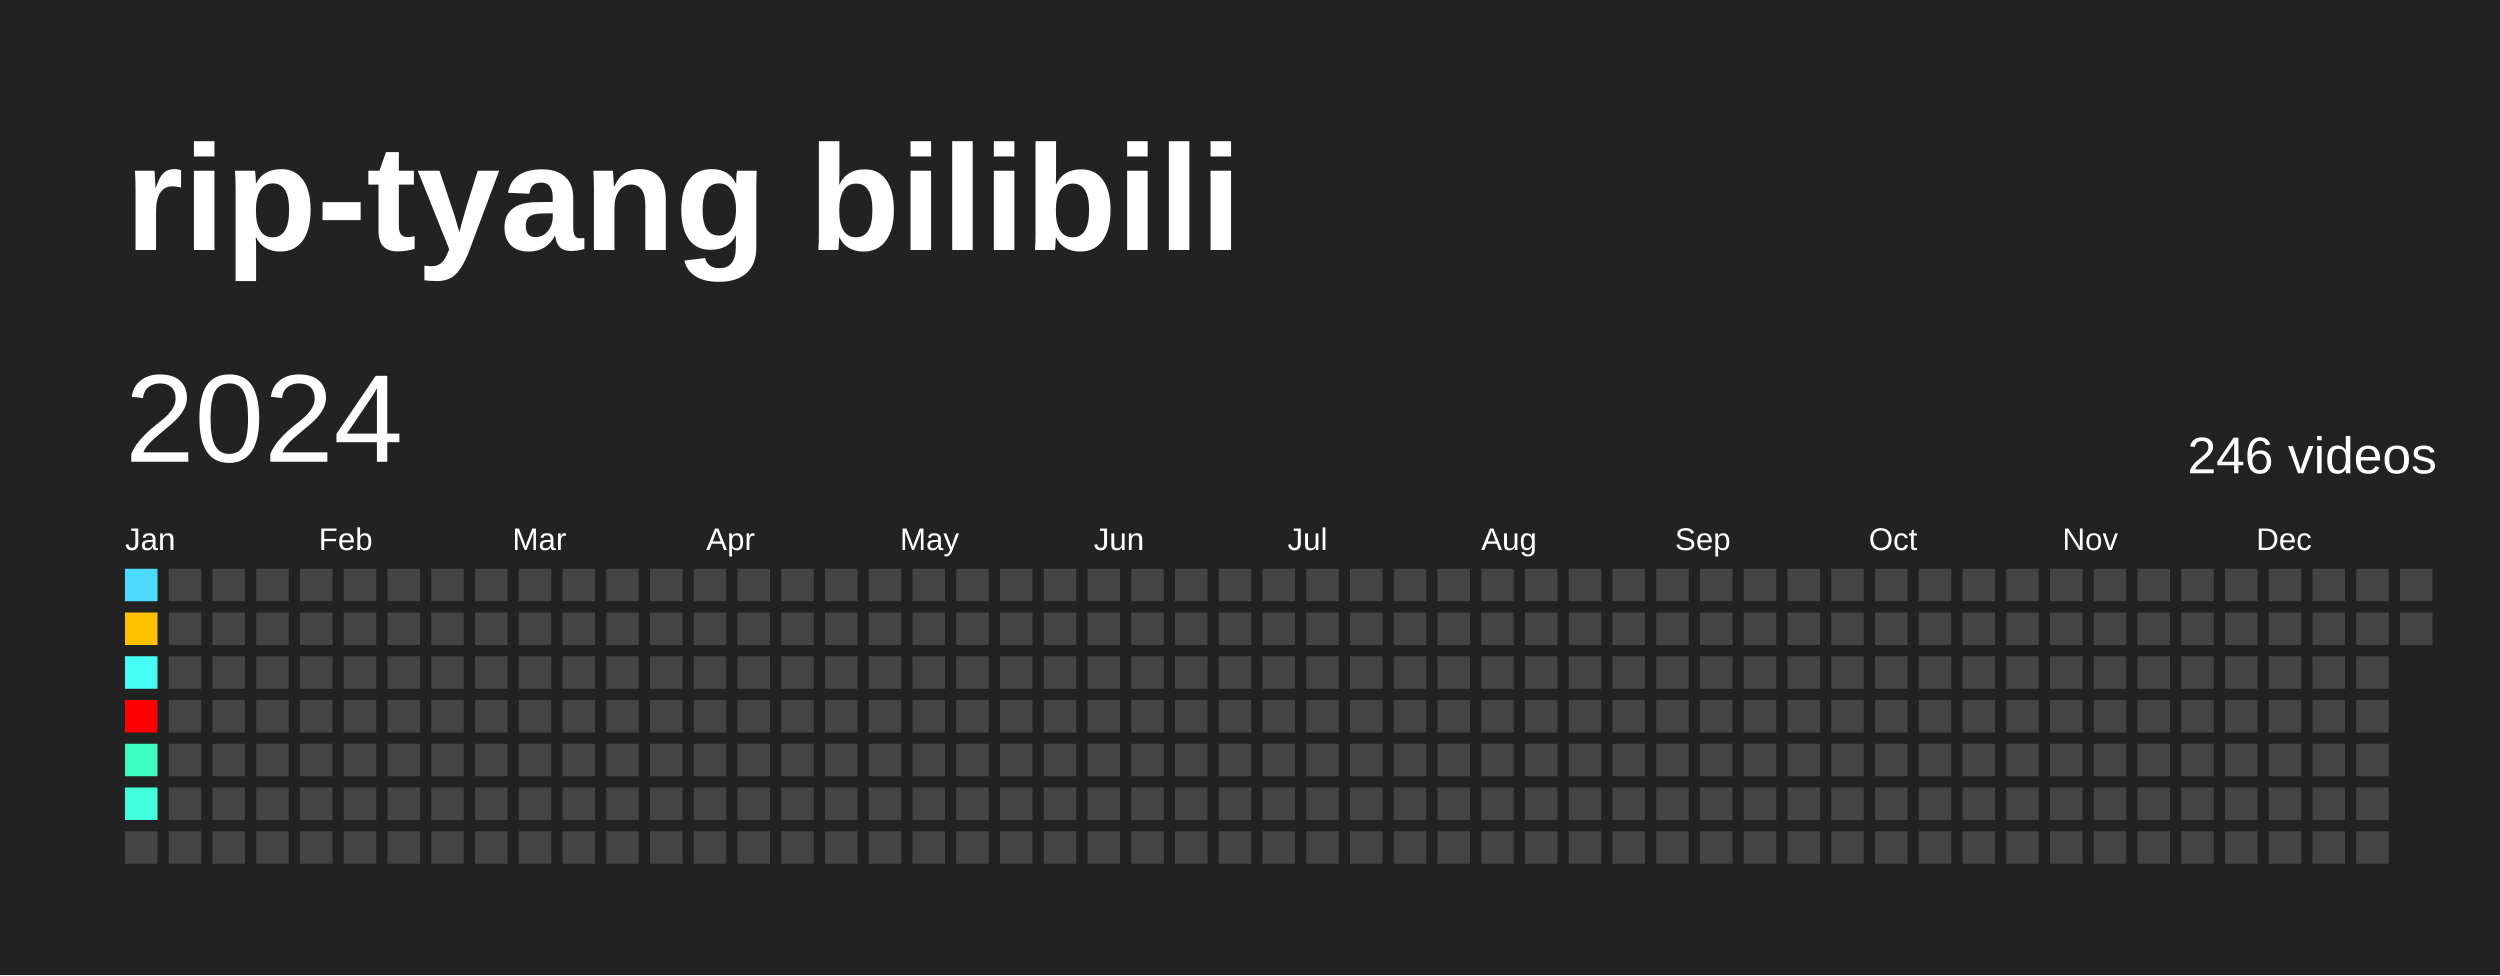
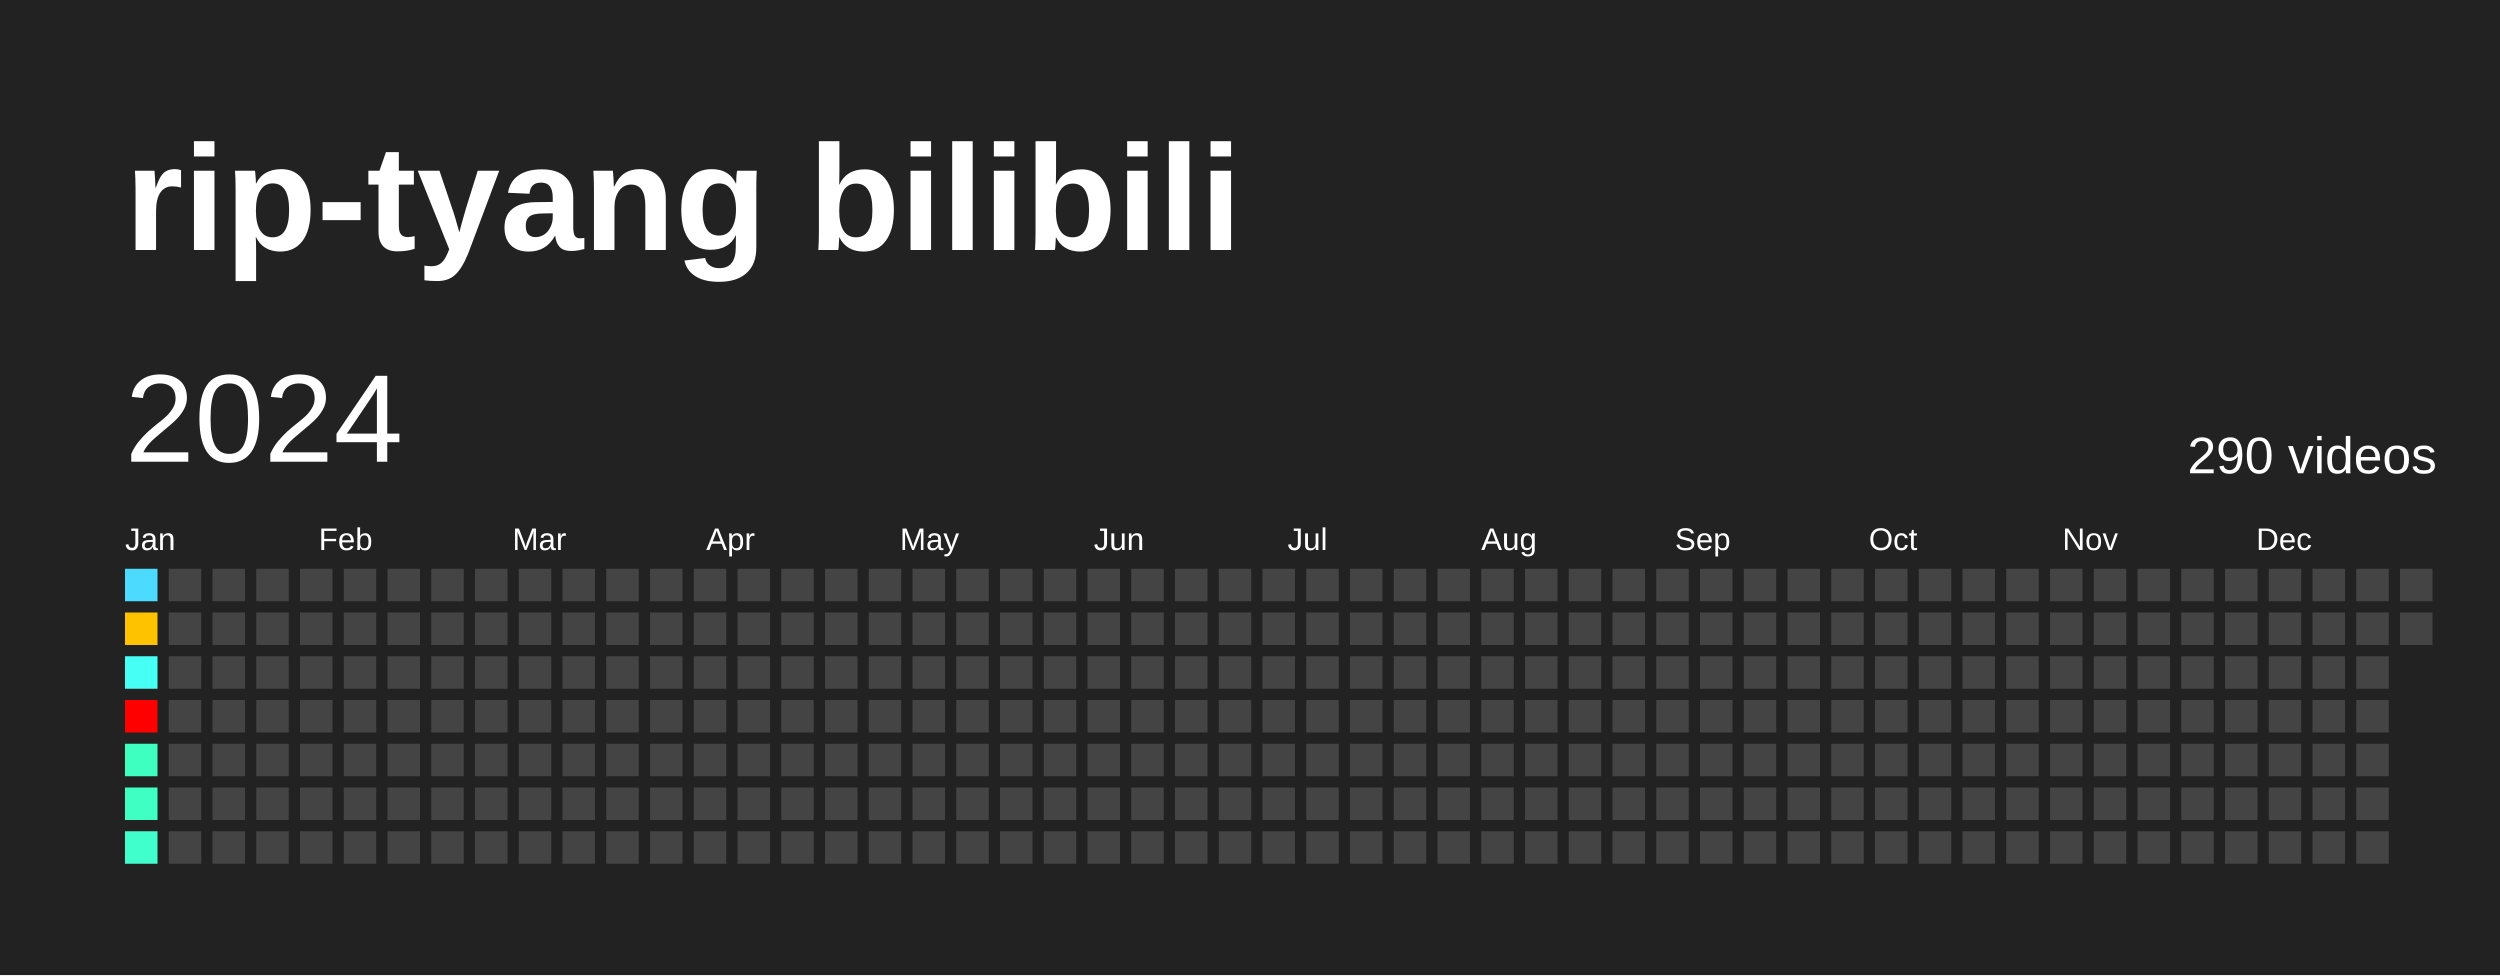
<svg xmlns="http://www.w3.org/2000/svg" baseProfile="full" height="78mm" version="1.1" viewBox="0,0,200,78" width="200mm">
  <defs />
  <rect fill="#222222" height="78" width="200" x="0" y="0" />
  <text fill="#FFFFFF" style="font-size:12px; font-family:Arial; font-weight:bold;" x="10" y="20">rip-tyang bilibili</text>
  <text dominant-baseline="hanging" fill="#FFFFFF" style="font-size:10.0px; font-family:Arial;" x="10" y="30">2024</text>
-   <text dominant-baseline="hanging" fill="#FFFFFF" style="font-size:4.125px; font-family:Arial;" x="175" y="35">246 videos</text>
+   <text dominant-baseline="hanging" fill="#FFFFFF" style="font-size:4.125px; font-family:Arial;" x="175" y="35">290 videos</text>
  <text fill="#FFFFFF" style="font-size:2.5px; font-family:Arial" x="10.0" y="44">Jan</text>
  <text fill="#FFFFFF" style="font-size:2.5px; font-family:Arial" x="25.5" y="44">Feb</text>
  <text fill="#FFFFFF" style="font-size:2.5px; font-family:Arial" x="41.0" y="44">Mar</text>
  <text fill="#FFFFFF" style="font-size:2.5px; font-family:Arial" x="56.5" y="44">Apr</text>
  <text fill="#FFFFFF" style="font-size:2.5px; font-family:Arial" x="72.0" y="44">May</text>
  <text fill="#FFFFFF" style="font-size:2.5px; font-family:Arial" x="87.5" y="44">Jun</text>
  <text fill="#FFFFFF" style="font-size:2.5px; font-family:Arial" x="103.0" y="44">Jul</text>
  <text fill="#FFFFFF" style="font-size:2.5px; font-family:Arial" x="118.5" y="44">Aug</text>
  <text fill="#FFFFFF" style="font-size:2.5px; font-family:Arial" x="134.0" y="44">Sep</text>
  <text fill="#FFFFFF" style="font-size:2.5px; font-family:Arial" x="149.5" y="44">Oct</text>
  <text fill="#FFFFFF" style="font-size:2.5px; font-family:Arial" x="165.0" y="44">Nov</text>
  <text fill="#FFFFFF" style="font-size:2.5px; font-family:Arial" x="180.5" y="44">Dec</text>
  <rect fill="#4cdaff" height="2.6" width="2.6" x="10.0" y="45.5" />
  <rect fill="#ffc200" height="2.6" width="2.6" x="10.0" y="49.0" />
  <rect fill="#46fff5" height="2.6" width="2.6" x="10.0" y="52.5" />
  <rect fill="red" height="2.6" width="2.6" x="10.0" y="56.0" />
  <rect fill="#3fffc0" height="2.6" width="2.6" x="10.0" y="59.5" />
-   <rect fill="#43ffde" height="2.6" width="2.6" x="10.0" y="63.0" />
-   <rect fill="#444444" height="2.6" width="2.6" x="10.0" y="66.5" />
+   <rect fill="#40ffc3" height="2.6" width="2.6" x="10.0" y="63.0" />
+   <rect fill="#41ffcc" height="2.6" width="2.6" x="10.0" y="66.5" />
  <rect fill="#444444" height="2.6" width="2.6" x="13.5" y="45.5" />
  <rect fill="#444444" height="2.6" width="2.6" x="13.5" y="49.0" />
  <rect fill="#444444" height="2.6" width="2.6" x="13.5" y="52.5" />
  <rect fill="#444444" height="2.6" width="2.6" x="13.5" y="56.0" />
  <rect fill="#444444" height="2.6" width="2.6" x="13.5" y="59.5" />
  <rect fill="#444444" height="2.6" width="2.6" x="13.5" y="63.0" />
  <rect fill="#444444" height="2.6" width="2.6" x="13.5" y="66.5" />
  <rect fill="#444444" height="2.6" width="2.6" x="17.0" y="45.5" />
  <rect fill="#444444" height="2.6" width="2.6" x="17.0" y="49.0" />
  <rect fill="#444444" height="2.6" width="2.6" x="17.0" y="52.5" />
  <rect fill="#444444" height="2.6" width="2.6" x="17.0" y="56.0" />
  <rect fill="#444444" height="2.6" width="2.6" x="17.0" y="59.5" />
  <rect fill="#444444" height="2.6" width="2.6" x="17.0" y="63.0" />
  <rect fill="#444444" height="2.6" width="2.6" x="17.0" y="66.5" />
  <rect fill="#444444" height="2.6" width="2.6" x="20.5" y="45.5" />
  <rect fill="#444444" height="2.6" width="2.6" x="20.5" y="49.0" />
  <rect fill="#444444" height="2.6" width="2.6" x="20.5" y="52.5" />
  <rect fill="#444444" height="2.6" width="2.6" x="20.5" y="56.0" />
  <rect fill="#444444" height="2.6" width="2.6" x="20.5" y="59.5" />
  <rect fill="#444444" height="2.6" width="2.6" x="20.5" y="63.0" />
  <rect fill="#444444" height="2.6" width="2.6" x="20.5" y="66.5" />
  <rect fill="#444444" height="2.6" width="2.6" x="24.0" y="45.5" />
  <rect fill="#444444" height="2.6" width="2.6" x="24.0" y="49.0" />
  <rect fill="#444444" height="2.6" width="2.6" x="24.0" y="52.5" />
  <rect fill="#444444" height="2.6" width="2.6" x="24.0" y="56.0" />
  <rect fill="#444444" height="2.6" width="2.6" x="24.0" y="59.5" />
  <rect fill="#444444" height="2.6" width="2.6" x="24.0" y="63.0" />
  <rect fill="#444444" height="2.6" width="2.6" x="24.0" y="66.5" />
  <rect fill="#444444" height="2.6" width="2.6" x="27.5" y="45.5" />
  <rect fill="#444444" height="2.6" width="2.6" x="27.5" y="49.0" />
  <rect fill="#444444" height="2.6" width="2.6" x="27.5" y="52.5" />
  <rect fill="#444444" height="2.6" width="2.6" x="27.5" y="56.0" />
  <rect fill="#444444" height="2.6" width="2.6" x="27.5" y="59.5" />
  <rect fill="#444444" height="2.6" width="2.6" x="27.5" y="63.0" />
  <rect fill="#444444" height="2.6" width="2.6" x="27.5" y="66.5" />
  <rect fill="#444444" height="2.6" width="2.6" x="31.0" y="45.5" />
  <rect fill="#444444" height="2.6" width="2.6" x="31.0" y="49.0" />
  <rect fill="#444444" height="2.6" width="2.6" x="31.0" y="52.5" />
  <rect fill="#444444" height="2.6" width="2.6" x="31.0" y="56.0" />
  <rect fill="#444444" height="2.6" width="2.6" x="31.0" y="59.5" />
  <rect fill="#444444" height="2.6" width="2.6" x="31.0" y="63.0" />
  <rect fill="#444444" height="2.6" width="2.6" x="31.0" y="66.5" />
  <rect fill="#444444" height="2.6" width="2.6" x="34.5" y="45.5" />
  <rect fill="#444444" height="2.6" width="2.6" x="34.5" y="49.0" />
  <rect fill="#444444" height="2.6" width="2.6" x="34.5" y="52.5" />
  <rect fill="#444444" height="2.6" width="2.6" x="34.5" y="56.0" />
  <rect fill="#444444" height="2.6" width="2.6" x="34.5" y="59.5" />
  <rect fill="#444444" height="2.6" width="2.6" x="34.5" y="63.0" />
  <rect fill="#444444" height="2.6" width="2.6" x="34.5" y="66.5" />
  <rect fill="#444444" height="2.6" width="2.6" x="38.0" y="45.5" />
  <rect fill="#444444" height="2.6" width="2.6" x="38.0" y="49.0" />
  <rect fill="#444444" height="2.6" width="2.6" x="38.0" y="52.5" />
  <rect fill="#444444" height="2.6" width="2.6" x="38.0" y="56.0" />
  <rect fill="#444444" height="2.6" width="2.6" x="38.0" y="59.5" />
  <rect fill="#444444" height="2.6" width="2.6" x="38.0" y="63.0" />
  <rect fill="#444444" height="2.6" width="2.6" x="38.0" y="66.5" />
  <rect fill="#444444" height="2.6" width="2.6" x="41.5" y="45.5" />
  <rect fill="#444444" height="2.6" width="2.6" x="41.5" y="49.0" />
  <rect fill="#444444" height="2.6" width="2.6" x="41.5" y="52.5" />
  <rect fill="#444444" height="2.6" width="2.6" x="41.5" y="56.0" />
  <rect fill="#444444" height="2.6" width="2.6" x="41.5" y="59.5" />
  <rect fill="#444444" height="2.6" width="2.6" x="41.5" y="63.0" />
  <rect fill="#444444" height="2.6" width="2.6" x="41.5" y="66.5" />
  <rect fill="#444444" height="2.6" width="2.6" x="45.0" y="45.5" />
  <rect fill="#444444" height="2.6" width="2.6" x="45.0" y="49.0" />
  <rect fill="#444444" height="2.6" width="2.6" x="45.0" y="52.5" />
  <rect fill="#444444" height="2.6" width="2.6" x="45.0" y="56.0" />
  <rect fill="#444444" height="2.6" width="2.6" x="45.0" y="59.5" />
  <rect fill="#444444" height="2.6" width="2.6" x="45.0" y="63.0" />
  <rect fill="#444444" height="2.6" width="2.6" x="45.0" y="66.5" />
  <rect fill="#444444" height="2.6" width="2.6" x="48.5" y="45.5" />
  <rect fill="#444444" height="2.6" width="2.6" x="48.5" y="49.0" />
  <rect fill="#444444" height="2.6" width="2.6" x="48.5" y="52.5" />
  <rect fill="#444444" height="2.6" width="2.6" x="48.5" y="56.0" />
  <rect fill="#444444" height="2.6" width="2.6" x="48.5" y="59.5" />
  <rect fill="#444444" height="2.6" width="2.6" x="48.5" y="63.0" />
  <rect fill="#444444" height="2.6" width="2.6" x="48.5" y="66.5" />
  <rect fill="#444444" height="2.6" width="2.6" x="52.0" y="45.5" />
  <rect fill="#444444" height="2.6" width="2.6" x="52.0" y="49.0" />
  <rect fill="#444444" height="2.6" width="2.6" x="52.0" y="52.5" />
  <rect fill="#444444" height="2.6" width="2.6" x="52.0" y="56.0" />
  <rect fill="#444444" height="2.6" width="2.6" x="52.0" y="59.5" />
  <rect fill="#444444" height="2.6" width="2.6" x="52.0" y="63.0" />
  <rect fill="#444444" height="2.6" width="2.6" x="52.0" y="66.5" />
  <rect fill="#444444" height="2.6" width="2.6" x="55.5" y="45.5" />
  <rect fill="#444444" height="2.6" width="2.6" x="55.5" y="49.0" />
  <rect fill="#444444" height="2.6" width="2.6" x="55.5" y="52.5" />
  <rect fill="#444444" height="2.6" width="2.6" x="55.5" y="56.0" />
  <rect fill="#444444" height="2.6" width="2.6" x="55.5" y="59.5" />
  <rect fill="#444444" height="2.6" width="2.6" x="55.5" y="63.0" />
  <rect fill="#444444" height="2.6" width="2.6" x="55.5" y="66.5" />
  <rect fill="#444444" height="2.6" width="2.6" x="59.0" y="45.5" />
  <rect fill="#444444" height="2.6" width="2.6" x="59.0" y="49.0" />
  <rect fill="#444444" height="2.6" width="2.6" x="59.0" y="52.5" />
  <rect fill="#444444" height="2.6" width="2.6" x="59.0" y="56.0" />
  <rect fill="#444444" height="2.6" width="2.6" x="59.0" y="59.5" />
  <rect fill="#444444" height="2.6" width="2.6" x="59.0" y="63.0" />
  <rect fill="#444444" height="2.6" width="2.6" x="59.0" y="66.5" />
  <rect fill="#444444" height="2.6" width="2.6" x="62.5" y="45.5" />
  <rect fill="#444444" height="2.6" width="2.6" x="62.5" y="49.0" />
  <rect fill="#444444" height="2.6" width="2.6" x="62.5" y="52.5" />
  <rect fill="#444444" height="2.6" width="2.6" x="62.5" y="56.0" />
  <rect fill="#444444" height="2.6" width="2.6" x="62.5" y="59.5" />
  <rect fill="#444444" height="2.6" width="2.6" x="62.5" y="63.0" />
  <rect fill="#444444" height="2.6" width="2.6" x="62.5" y="66.5" />
  <rect fill="#444444" height="2.6" width="2.6" x="66.0" y="45.5" />
  <rect fill="#444444" height="2.6" width="2.6" x="66.0" y="49.0" />
  <rect fill="#444444" height="2.6" width="2.6" x="66.0" y="52.5" />
  <rect fill="#444444" height="2.6" width="2.6" x="66.0" y="56.0" />
  <rect fill="#444444" height="2.6" width="2.6" x="66.0" y="59.5" />
  <rect fill="#444444" height="2.6" width="2.6" x="66.0" y="63.0" />
  <rect fill="#444444" height="2.6" width="2.6" x="66.0" y="66.5" />
  <rect fill="#444444" height="2.6" width="2.6" x="69.5" y="45.5" />
  <rect fill="#444444" height="2.6" width="2.6" x="69.5" y="49.0" />
  <rect fill="#444444" height="2.6" width="2.6" x="69.5" y="52.5" />
  <rect fill="#444444" height="2.6" width="2.6" x="69.5" y="56.0" />
  <rect fill="#444444" height="2.6" width="2.6" x="69.5" y="59.5" />
  <rect fill="#444444" height="2.6" width="2.6" x="69.5" y="63.0" />
  <rect fill="#444444" height="2.6" width="2.6" x="69.5" y="66.5" />
  <rect fill="#444444" height="2.6" width="2.6" x="73.0" y="45.5" />
  <rect fill="#444444" height="2.6" width="2.6" x="73.0" y="49.0" />
  <rect fill="#444444" height="2.6" width="2.6" x="73.0" y="52.5" />
  <rect fill="#444444" height="2.6" width="2.6" x="73.0" y="56.0" />
  <rect fill="#444444" height="2.6" width="2.6" x="73.0" y="59.5" />
  <rect fill="#444444" height="2.6" width="2.6" x="73.0" y="63.0" />
  <rect fill="#444444" height="2.6" width="2.6" x="73.0" y="66.5" />
  <rect fill="#444444" height="2.6" width="2.6" x="76.5" y="45.5" />
  <rect fill="#444444" height="2.6" width="2.6" x="76.5" y="49.0" />
  <rect fill="#444444" height="2.6" width="2.6" x="76.5" y="52.5" />
  <rect fill="#444444" height="2.6" width="2.6" x="76.5" y="56.0" />
  <rect fill="#444444" height="2.6" width="2.6" x="76.5" y="59.5" />
  <rect fill="#444444" height="2.6" width="2.6" x="76.5" y="63.0" />
  <rect fill="#444444" height="2.6" width="2.6" x="76.5" y="66.5" />
  <rect fill="#444444" height="2.6" width="2.6" x="80.0" y="45.5" />
  <rect fill="#444444" height="2.6" width="2.6" x="80.0" y="49.0" />
  <rect fill="#444444" height="2.6" width="2.6" x="80.0" y="52.5" />
  <rect fill="#444444" height="2.6" width="2.6" x="80.0" y="56.0" />
  <rect fill="#444444" height="2.6" width="2.6" x="80.0" y="59.5" />
  <rect fill="#444444" height="2.6" width="2.6" x="80.0" y="63.0" />
  <rect fill="#444444" height="2.6" width="2.6" x="80.0" y="66.5" />
  <rect fill="#444444" height="2.6" width="2.6" x="83.5" y="45.5" />
  <rect fill="#444444" height="2.6" width="2.6" x="83.5" y="49.0" />
  <rect fill="#444444" height="2.6" width="2.6" x="83.5" y="52.5" />
  <rect fill="#444444" height="2.6" width="2.6" x="83.5" y="56.0" />
  <rect fill="#444444" height="2.6" width="2.6" x="83.5" y="59.5" />
  <rect fill="#444444" height="2.6" width="2.6" x="83.5" y="63.0" />
  <rect fill="#444444" height="2.6" width="2.6" x="83.5" y="66.5" />
  <rect fill="#444444" height="2.6" width="2.6" x="87.0" y="45.5" />
  <rect fill="#444444" height="2.6" width="2.6" x="87.0" y="49.0" />
  <rect fill="#444444" height="2.6" width="2.6" x="87.0" y="52.5" />
  <rect fill="#444444" height="2.6" width="2.6" x="87.0" y="56.0" />
  <rect fill="#444444" height="2.6" width="2.6" x="87.0" y="59.5" />
  <rect fill="#444444" height="2.6" width="2.6" x="87.0" y="63.0" />
  <rect fill="#444444" height="2.6" width="2.6" x="87.0" y="66.5" />
  <rect fill="#444444" height="2.6" width="2.6" x="90.5" y="45.5" />
  <rect fill="#444444" height="2.6" width="2.6" x="90.5" y="49.0" />
  <rect fill="#444444" height="2.6" width="2.6" x="90.5" y="52.5" />
  <rect fill="#444444" height="2.6" width="2.6" x="90.5" y="56.0" />
  <rect fill="#444444" height="2.6" width="2.6" x="90.5" y="59.5" />
  <rect fill="#444444" height="2.6" width="2.6" x="90.5" y="63.0" />
  <rect fill="#444444" height="2.6" width="2.6" x="90.5" y="66.5" />
  <rect fill="#444444" height="2.6" width="2.6" x="94.0" y="45.5" />
  <rect fill="#444444" height="2.6" width="2.6" x="94.0" y="49.0" />
  <rect fill="#444444" height="2.6" width="2.6" x="94.0" y="52.5" />
  <rect fill="#444444" height="2.6" width="2.6" x="94.0" y="56.0" />
  <rect fill="#444444" height="2.6" width="2.6" x="94.0" y="59.5" />
  <rect fill="#444444" height="2.6" width="2.6" x="94.0" y="63.0" />
  <rect fill="#444444" height="2.6" width="2.6" x="94.0" y="66.5" />
  <rect fill="#444444" height="2.6" width="2.6" x="97.5" y="45.5" />
  <rect fill="#444444" height="2.6" width="2.6" x="97.5" y="49.0" />
  <rect fill="#444444" height="2.6" width="2.6" x="97.5" y="52.5" />
  <rect fill="#444444" height="2.6" width="2.6" x="97.5" y="56.0" />
  <rect fill="#444444" height="2.6" width="2.6" x="97.5" y="59.5" />
  <rect fill="#444444" height="2.6" width="2.6" x="97.5" y="63.0" />
  <rect fill="#444444" height="2.6" width="2.6" x="97.5" y="66.5" />
  <rect fill="#444444" height="2.6" width="2.6" x="101.0" y="45.5" />
  <rect fill="#444444" height="2.6" width="2.6" x="101.0" y="49.0" />
  <rect fill="#444444" height="2.6" width="2.6" x="101.0" y="52.5" />
  <rect fill="#444444" height="2.6" width="2.6" x="101.0" y="56.0" />
  <rect fill="#444444" height="2.6" width="2.6" x="101.0" y="59.5" />
  <rect fill="#444444" height="2.6" width="2.6" x="101.0" y="63.0" />
  <rect fill="#444444" height="2.6" width="2.6" x="101.0" y="66.5" />
  <rect fill="#444444" height="2.6" width="2.6" x="104.5" y="45.5" />
  <rect fill="#444444" height="2.6" width="2.6" x="104.5" y="49.0" />
  <rect fill="#444444" height="2.6" width="2.6" x="104.5" y="52.5" />
  <rect fill="#444444" height="2.6" width="2.6" x="104.5" y="56.0" />
  <rect fill="#444444" height="2.6" width="2.6" x="104.5" y="59.5" />
  <rect fill="#444444" height="2.6" width="2.6" x="104.5" y="63.0" />
  <rect fill="#444444" height="2.6" width="2.6" x="104.5" y="66.5" />
  <rect fill="#444444" height="2.6" width="2.6" x="108.0" y="45.5" />
  <rect fill="#444444" height="2.6" width="2.6" x="108.0" y="49.0" />
  <rect fill="#444444" height="2.6" width="2.6" x="108.0" y="52.5" />
  <rect fill="#444444" height="2.6" width="2.6" x="108.0" y="56.0" />
  <rect fill="#444444" height="2.6" width="2.6" x="108.0" y="59.5" />
  <rect fill="#444444" height="2.6" width="2.6" x="108.0" y="63.0" />
  <rect fill="#444444" height="2.6" width="2.6" x="108.0" y="66.5" />
  <rect fill="#444444" height="2.6" width="2.6" x="111.5" y="45.5" />
  <rect fill="#444444" height="2.6" width="2.6" x="111.5" y="49.0" />
  <rect fill="#444444" height="2.6" width="2.6" x="111.5" y="52.5" />
  <rect fill="#444444" height="2.6" width="2.6" x="111.5" y="56.0" />
  <rect fill="#444444" height="2.6" width="2.6" x="111.5" y="59.5" />
  <rect fill="#444444" height="2.6" width="2.6" x="111.5" y="63.0" />
  <rect fill="#444444" height="2.6" width="2.6" x="111.5" y="66.5" />
  <rect fill="#444444" height="2.6" width="2.6" x="115.0" y="45.5" />
  <rect fill="#444444" height="2.6" width="2.6" x="115.0" y="49.0" />
  <rect fill="#444444" height="2.6" width="2.6" x="115.0" y="52.5" />
  <rect fill="#444444" height="2.6" width="2.6" x="115.0" y="56.0" />
  <rect fill="#444444" height="2.6" width="2.6" x="115.0" y="59.5" />
  <rect fill="#444444" height="2.6" width="2.6" x="115.0" y="63.0" />
  <rect fill="#444444" height="2.6" width="2.6" x="115.0" y="66.5" />
  <rect fill="#444444" height="2.6" width="2.6" x="118.5" y="45.5" />
  <rect fill="#444444" height="2.6" width="2.6" x="118.5" y="49.0" />
  <rect fill="#444444" height="2.6" width="2.6" x="118.5" y="52.5" />
  <rect fill="#444444" height="2.6" width="2.6" x="118.5" y="56.0" />
  <rect fill="#444444" height="2.6" width="2.6" x="118.5" y="59.5" />
  <rect fill="#444444" height="2.6" width="2.6" x="118.5" y="63.0" />
  <rect fill="#444444" height="2.6" width="2.6" x="118.5" y="66.5" />
  <rect fill="#444444" height="2.6" width="2.6" x="122.0" y="45.5" />
  <rect fill="#444444" height="2.6" width="2.6" x="122.0" y="49.0" />
  <rect fill="#444444" height="2.6" width="2.6" x="122.0" y="52.5" />
  <rect fill="#444444" height="2.6" width="2.6" x="122.0" y="56.0" />
  <rect fill="#444444" height="2.6" width="2.6" x="122.0" y="59.5" />
  <rect fill="#444444" height="2.6" width="2.6" x="122.0" y="63.0" />
  <rect fill="#444444" height="2.6" width="2.6" x="122.0" y="66.5" />
  <rect fill="#444444" height="2.6" width="2.6" x="125.5" y="45.5" />
  <rect fill="#444444" height="2.6" width="2.6" x="125.5" y="49.0" />
  <rect fill="#444444" height="2.6" width="2.6" x="125.5" y="52.5" />
  <rect fill="#444444" height="2.6" width="2.6" x="125.5" y="56.0" />
  <rect fill="#444444" height="2.6" width="2.6" x="125.5" y="59.5" />
  <rect fill="#444444" height="2.6" width="2.6" x="125.5" y="63.0" />
  <rect fill="#444444" height="2.6" width="2.6" x="125.5" y="66.5" />
  <rect fill="#444444" height="2.6" width="2.6" x="129.0" y="45.5" />
  <rect fill="#444444" height="2.6" width="2.6" x="129.0" y="49.0" />
  <rect fill="#444444" height="2.6" width="2.6" x="129.0" y="52.5" />
  <rect fill="#444444" height="2.6" width="2.6" x="129.0" y="56.0" />
  <rect fill="#444444" height="2.6" width="2.6" x="129.0" y="59.5" />
  <rect fill="#444444" height="2.6" width="2.6" x="129.0" y="63.0" />
  <rect fill="#444444" height="2.6" width="2.6" x="129.0" y="66.5" />
  <rect fill="#444444" height="2.6" width="2.6" x="132.5" y="45.5" />
  <rect fill="#444444" height="2.6" width="2.6" x="132.5" y="49.0" />
  <rect fill="#444444" height="2.6" width="2.6" x="132.5" y="52.5" />
  <rect fill="#444444" height="2.6" width="2.6" x="132.5" y="56.0" />
  <rect fill="#444444" height="2.6" width="2.6" x="132.5" y="59.5" />
  <rect fill="#444444" height="2.6" width="2.6" x="132.5" y="63.0" />
  <rect fill="#444444" height="2.6" width="2.6" x="132.5" y="66.5" />
  <rect fill="#444444" height="2.6" width="2.6" x="136.0" y="45.5" />
  <rect fill="#444444" height="2.6" width="2.6" x="136.0" y="49.0" />
  <rect fill="#444444" height="2.6" width="2.6" x="136.0" y="52.5" />
  <rect fill="#444444" height="2.6" width="2.6" x="136.0" y="56.0" />
  <rect fill="#444444" height="2.6" width="2.6" x="136.0" y="59.5" />
  <rect fill="#444444" height="2.6" width="2.6" x="136.0" y="63.0" />
  <rect fill="#444444" height="2.6" width="2.6" x="136.0" y="66.5" />
  <rect fill="#444444" height="2.6" width="2.6" x="139.5" y="45.5" />
  <rect fill="#444444" height="2.6" width="2.6" x="139.5" y="49.0" />
  <rect fill="#444444" height="2.6" width="2.6" x="139.5" y="52.5" />
  <rect fill="#444444" height="2.6" width="2.6" x="139.5" y="56.0" />
  <rect fill="#444444" height="2.6" width="2.6" x="139.5" y="59.5" />
  <rect fill="#444444" height="2.6" width="2.6" x="139.5" y="63.0" />
  <rect fill="#444444" height="2.6" width="2.6" x="139.5" y="66.5" />
  <rect fill="#444444" height="2.6" width="2.6" x="143.0" y="45.5" />
  <rect fill="#444444" height="2.6" width="2.6" x="143.0" y="49.0" />
  <rect fill="#444444" height="2.6" width="2.6" x="143.0" y="52.5" />
  <rect fill="#444444" height="2.6" width="2.6" x="143.0" y="56.0" />
  <rect fill="#444444" height="2.6" width="2.6" x="143.0" y="59.5" />
  <rect fill="#444444" height="2.6" width="2.6" x="143.0" y="63.0" />
  <rect fill="#444444" height="2.6" width="2.6" x="143.0" y="66.5" />
  <rect fill="#444444" height="2.6" width="2.6" x="146.5" y="45.5" />
  <rect fill="#444444" height="2.6" width="2.6" x="146.5" y="49.0" />
  <rect fill="#444444" height="2.6" width="2.6" x="146.5" y="52.5" />
  <rect fill="#444444" height="2.6" width="2.6" x="146.5" y="56.0" />
  <rect fill="#444444" height="2.6" width="2.6" x="146.5" y="59.5" />
  <rect fill="#444444" height="2.6" width="2.6" x="146.5" y="63.0" />
  <rect fill="#444444" height="2.6" width="2.6" x="146.5" y="66.5" />
  <rect fill="#444444" height="2.6" width="2.6" x="150.0" y="45.5" />
  <rect fill="#444444" height="2.6" width="2.6" x="150.0" y="49.0" />
  <rect fill="#444444" height="2.6" width="2.6" x="150.0" y="52.5" />
  <rect fill="#444444" height="2.6" width="2.6" x="150.0" y="56.0" />
  <rect fill="#444444" height="2.6" width="2.6" x="150.0" y="59.5" />
  <rect fill="#444444" height="2.6" width="2.6" x="150.0" y="63.0" />
  <rect fill="#444444" height="2.6" width="2.6" x="150.0" y="66.5" />
  <rect fill="#444444" height="2.6" width="2.6" x="153.5" y="45.5" />
  <rect fill="#444444" height="2.6" width="2.6" x="153.5" y="49.0" />
  <rect fill="#444444" height="2.6" width="2.6" x="153.5" y="52.5" />
  <rect fill="#444444" height="2.6" width="2.6" x="153.5" y="56.0" />
  <rect fill="#444444" height="2.6" width="2.6" x="153.5" y="59.5" />
  <rect fill="#444444" height="2.6" width="2.6" x="153.5" y="63.0" />
  <rect fill="#444444" height="2.6" width="2.6" x="153.5" y="66.5" />
  <rect fill="#444444" height="2.6" width="2.6" x="157.0" y="45.5" />
  <rect fill="#444444" height="2.6" width="2.6" x="157.0" y="49.0" />
  <rect fill="#444444" height="2.6" width="2.6" x="157.0" y="52.5" />
  <rect fill="#444444" height="2.6" width="2.6" x="157.0" y="56.0" />
  <rect fill="#444444" height="2.6" width="2.6" x="157.0" y="59.5" />
  <rect fill="#444444" height="2.6" width="2.6" x="157.0" y="63.0" />
  <rect fill="#444444" height="2.6" width="2.6" x="157.0" y="66.5" />
  <rect fill="#444444" height="2.6" width="2.6" x="160.5" y="45.5" />
  <rect fill="#444444" height="2.6" width="2.6" x="160.5" y="49.0" />
  <rect fill="#444444" height="2.6" width="2.6" x="160.5" y="52.5" />
  <rect fill="#444444" height="2.6" width="2.6" x="160.5" y="56.0" />
  <rect fill="#444444" height="2.6" width="2.6" x="160.5" y="59.5" />
  <rect fill="#444444" height="2.6" width="2.6" x="160.5" y="63.0" />
  <rect fill="#444444" height="2.6" width="2.6" x="160.5" y="66.5" />
  <rect fill="#444444" height="2.6" width="2.6" x="164.0" y="45.5" />
  <rect fill="#444444" height="2.6" width="2.6" x="164.0" y="49.0" />
  <rect fill="#444444" height="2.6" width="2.6" x="164.0" y="52.5" />
  <rect fill="#444444" height="2.6" width="2.6" x="164.0" y="56.0" />
  <rect fill="#444444" height="2.6" width="2.6" x="164.0" y="59.5" />
  <rect fill="#444444" height="2.6" width="2.6" x="164.0" y="63.0" />
  <rect fill="#444444" height="2.6" width="2.6" x="164.0" y="66.5" />
  <rect fill="#444444" height="2.6" width="2.6" x="167.5" y="45.5" />
  <rect fill="#444444" height="2.6" width="2.6" x="167.5" y="49.0" />
  <rect fill="#444444" height="2.6" width="2.6" x="167.5" y="52.5" />
  <rect fill="#444444" height="2.6" width="2.6" x="167.5" y="56.0" />
  <rect fill="#444444" height="2.6" width="2.6" x="167.5" y="59.5" />
  <rect fill="#444444" height="2.6" width="2.6" x="167.5" y="63.0" />
  <rect fill="#444444" height="2.6" width="2.6" x="167.5" y="66.5" />
  <rect fill="#444444" height="2.6" width="2.6" x="171.0" y="45.5" />
  <rect fill="#444444" height="2.6" width="2.6" x="171.0" y="49.0" />
  <rect fill="#444444" height="2.6" width="2.6" x="171.0" y="52.5" />
  <rect fill="#444444" height="2.6" width="2.6" x="171.0" y="56.0" />
  <rect fill="#444444" height="2.6" width="2.6" x="171.0" y="59.5" />
  <rect fill="#444444" height="2.6" width="2.6" x="171.0" y="63.0" />
  <rect fill="#444444" height="2.6" width="2.6" x="171.0" y="66.5" />
  <rect fill="#444444" height="2.6" width="2.6" x="174.5" y="45.5" />
  <rect fill="#444444" height="2.6" width="2.6" x="174.5" y="49.0" />
  <rect fill="#444444" height="2.6" width="2.6" x="174.5" y="52.5" />
  <rect fill="#444444" height="2.6" width="2.6" x="174.5" y="56.0" />
  <rect fill="#444444" height="2.6" width="2.6" x="174.5" y="59.5" />
  <rect fill="#444444" height="2.6" width="2.6" x="174.5" y="63.0" />
  <rect fill="#444444" height="2.6" width="2.6" x="174.5" y="66.5" />
  <rect fill="#444444" height="2.6" width="2.6" x="178.0" y="45.5" />
  <rect fill="#444444" height="2.6" width="2.6" x="178.0" y="49.0" />
  <rect fill="#444444" height="2.6" width="2.6" x="178.0" y="52.5" />
  <rect fill="#444444" height="2.6" width="2.6" x="178.0" y="56.0" />
  <rect fill="#444444" height="2.6" width="2.6" x="178.0" y="59.5" />
  <rect fill="#444444" height="2.6" width="2.6" x="178.0" y="63.0" />
  <rect fill="#444444" height="2.6" width="2.6" x="178.0" y="66.5" />
  <rect fill="#444444" height="2.6" width="2.6" x="181.5" y="45.5" />
  <rect fill="#444444" height="2.6" width="2.6" x="181.5" y="49.0" />
  <rect fill="#444444" height="2.6" width="2.6" x="181.5" y="52.5" />
  <rect fill="#444444" height="2.6" width="2.6" x="181.5" y="56.0" />
  <rect fill="#444444" height="2.6" width="2.6" x="181.5" y="59.5" />
  <rect fill="#444444" height="2.6" width="2.6" x="181.5" y="63.0" />
  <rect fill="#444444" height="2.6" width="2.6" x="181.5" y="66.5" />
  <rect fill="#444444" height="2.6" width="2.6" x="185.0" y="45.5" />
  <rect fill="#444444" height="2.6" width="2.6" x="185.0" y="49.0" />
  <rect fill="#444444" height="2.6" width="2.6" x="185.0" y="52.5" />
  <rect fill="#444444" height="2.6" width="2.6" x="185.0" y="56.0" />
  <rect fill="#444444" height="2.6" width="2.6" x="185.0" y="59.5" />
  <rect fill="#444444" height="2.6" width="2.6" x="185.0" y="63.0" />
  <rect fill="#444444" height="2.6" width="2.6" x="185.0" y="66.5" />
  <rect fill="#444444" height="2.6" width="2.6" x="188.5" y="45.5" />
  <rect fill="#444444" height="2.6" width="2.6" x="188.5" y="49.0" />
  <rect fill="#444444" height="2.6" width="2.6" x="188.5" y="52.5" />
  <rect fill="#444444" height="2.6" width="2.6" x="188.5" y="56.0" />
  <rect fill="#444444" height="2.6" width="2.6" x="188.5" y="59.5" />
  <rect fill="#444444" height="2.6" width="2.6" x="188.5" y="63.0" />
  <rect fill="#444444" height="2.6" width="2.6" x="188.5" y="66.5" />
  <rect fill="#444444" height="2.6" width="2.6" x="192.0" y="45.5" />
  <rect fill="#444444" height="2.6" width="2.6" x="192.0" y="49.0" />
</svg>
